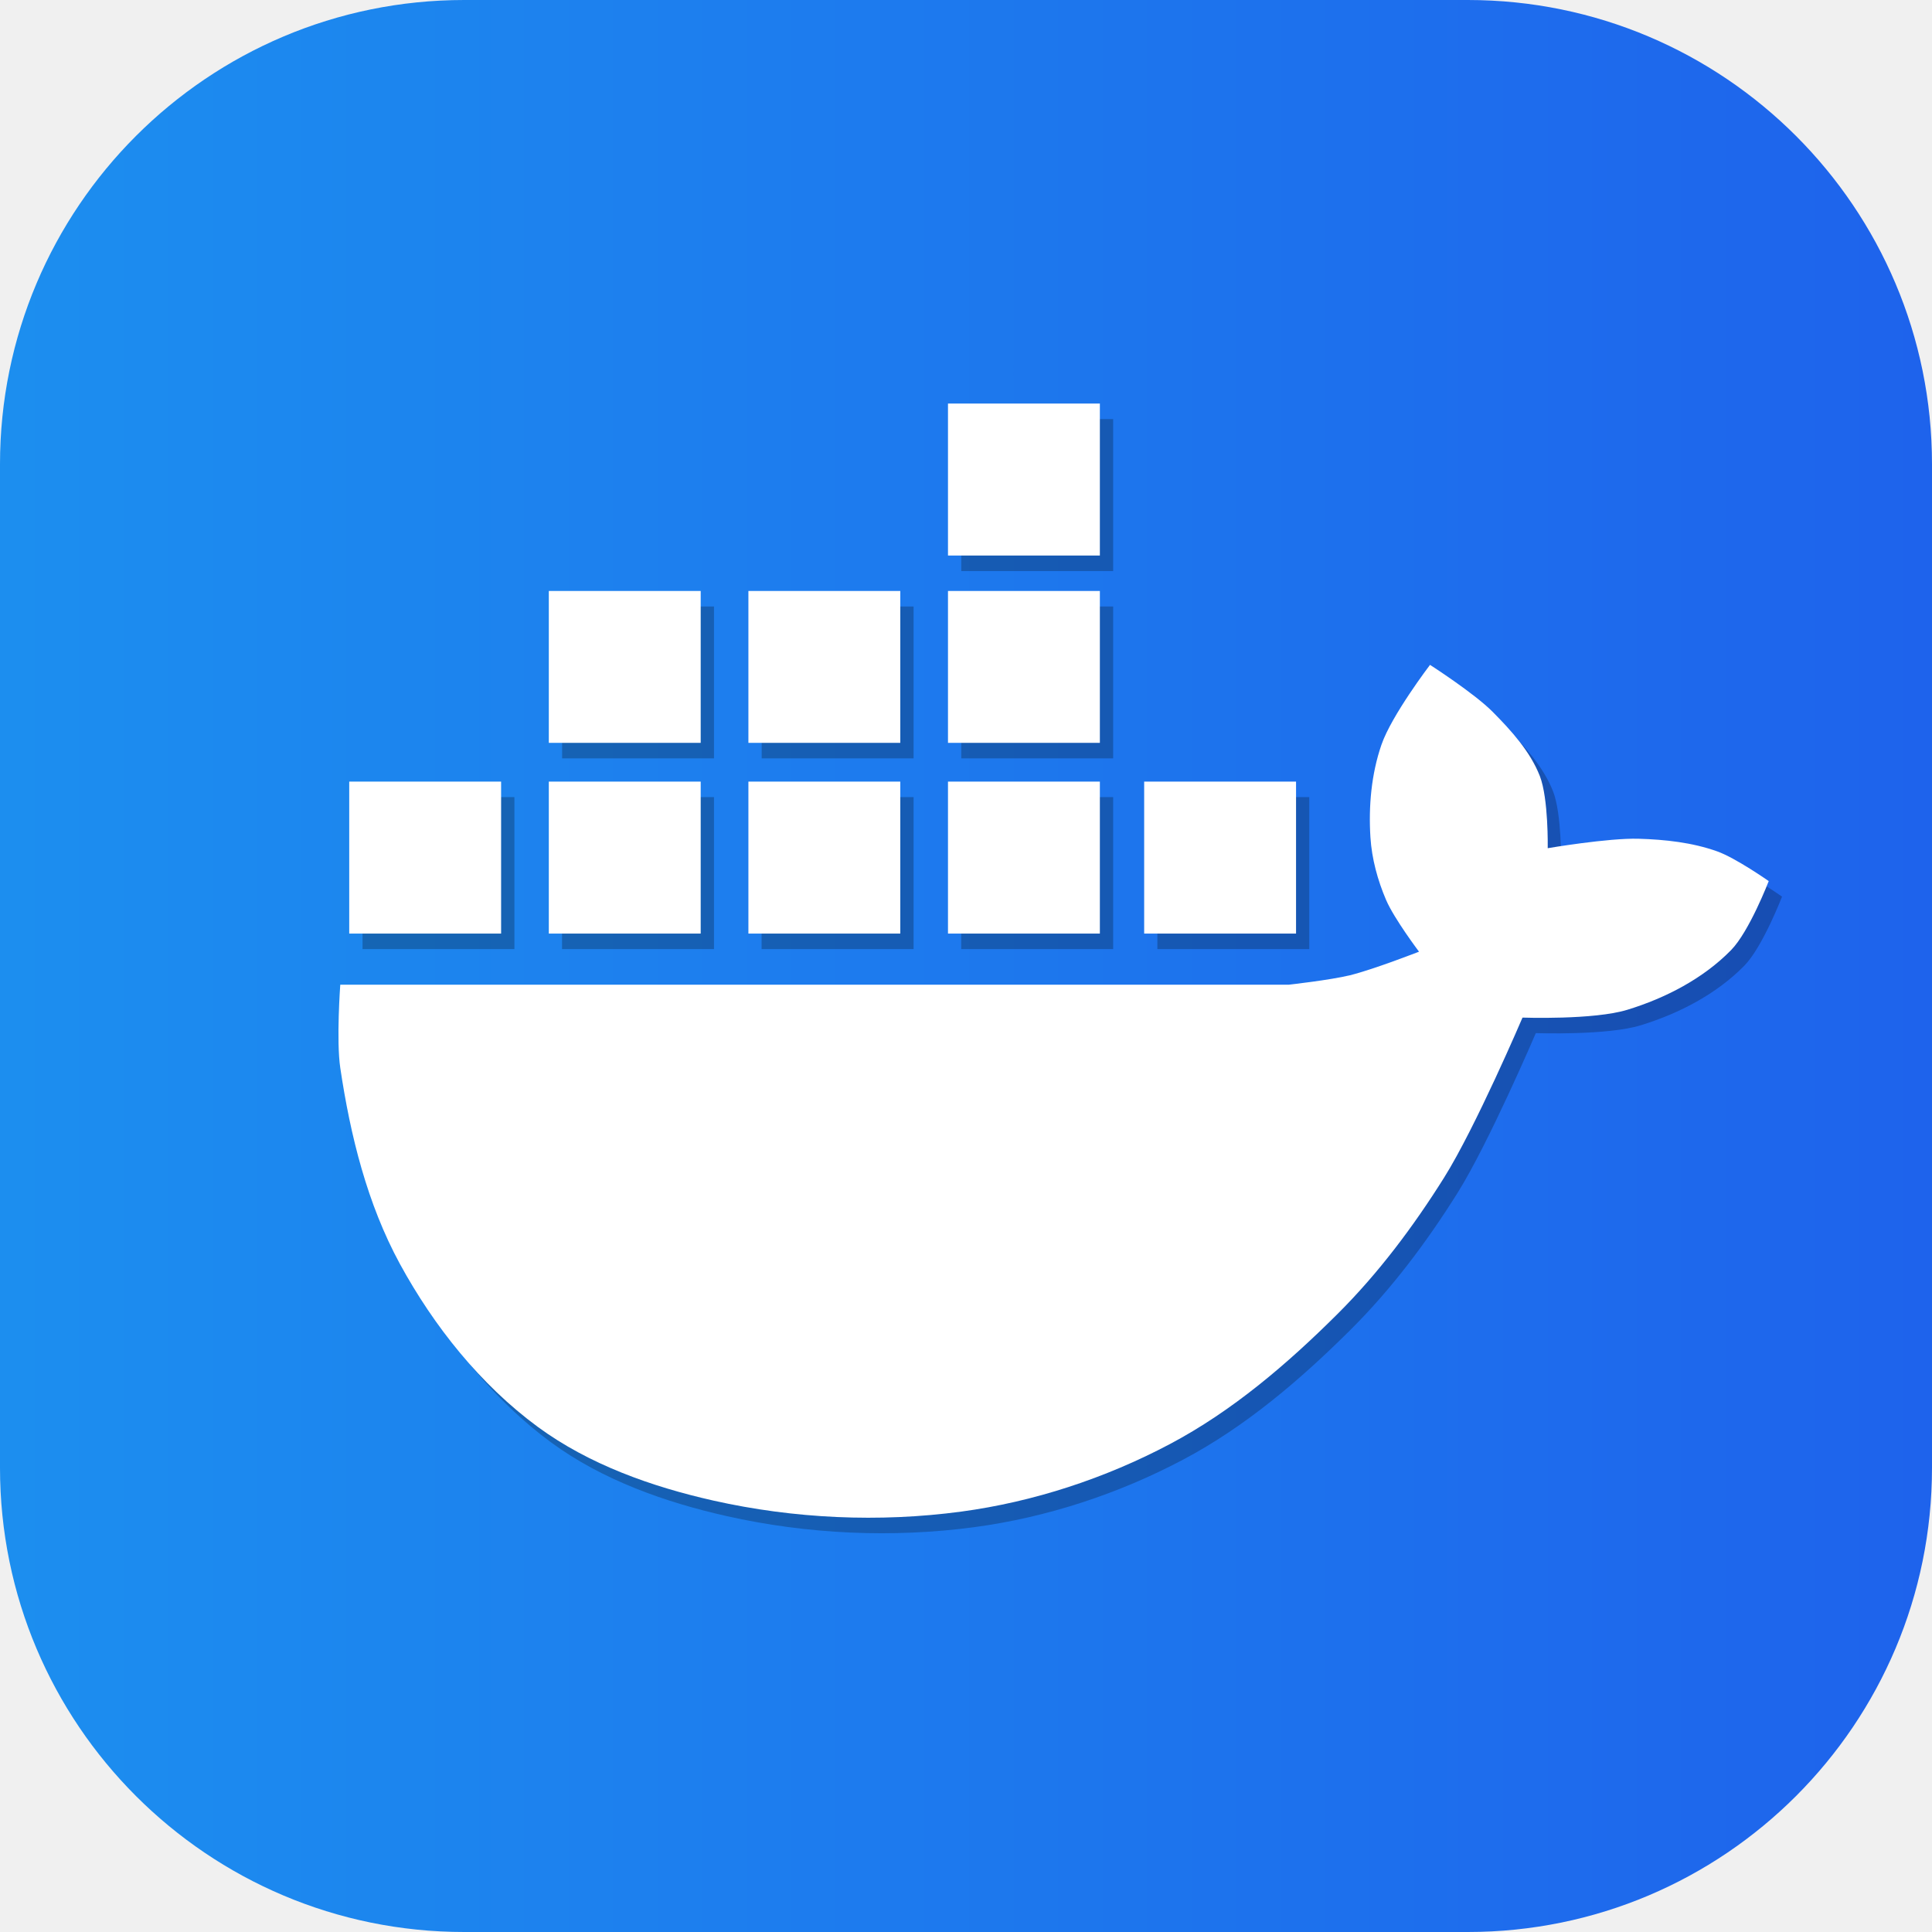
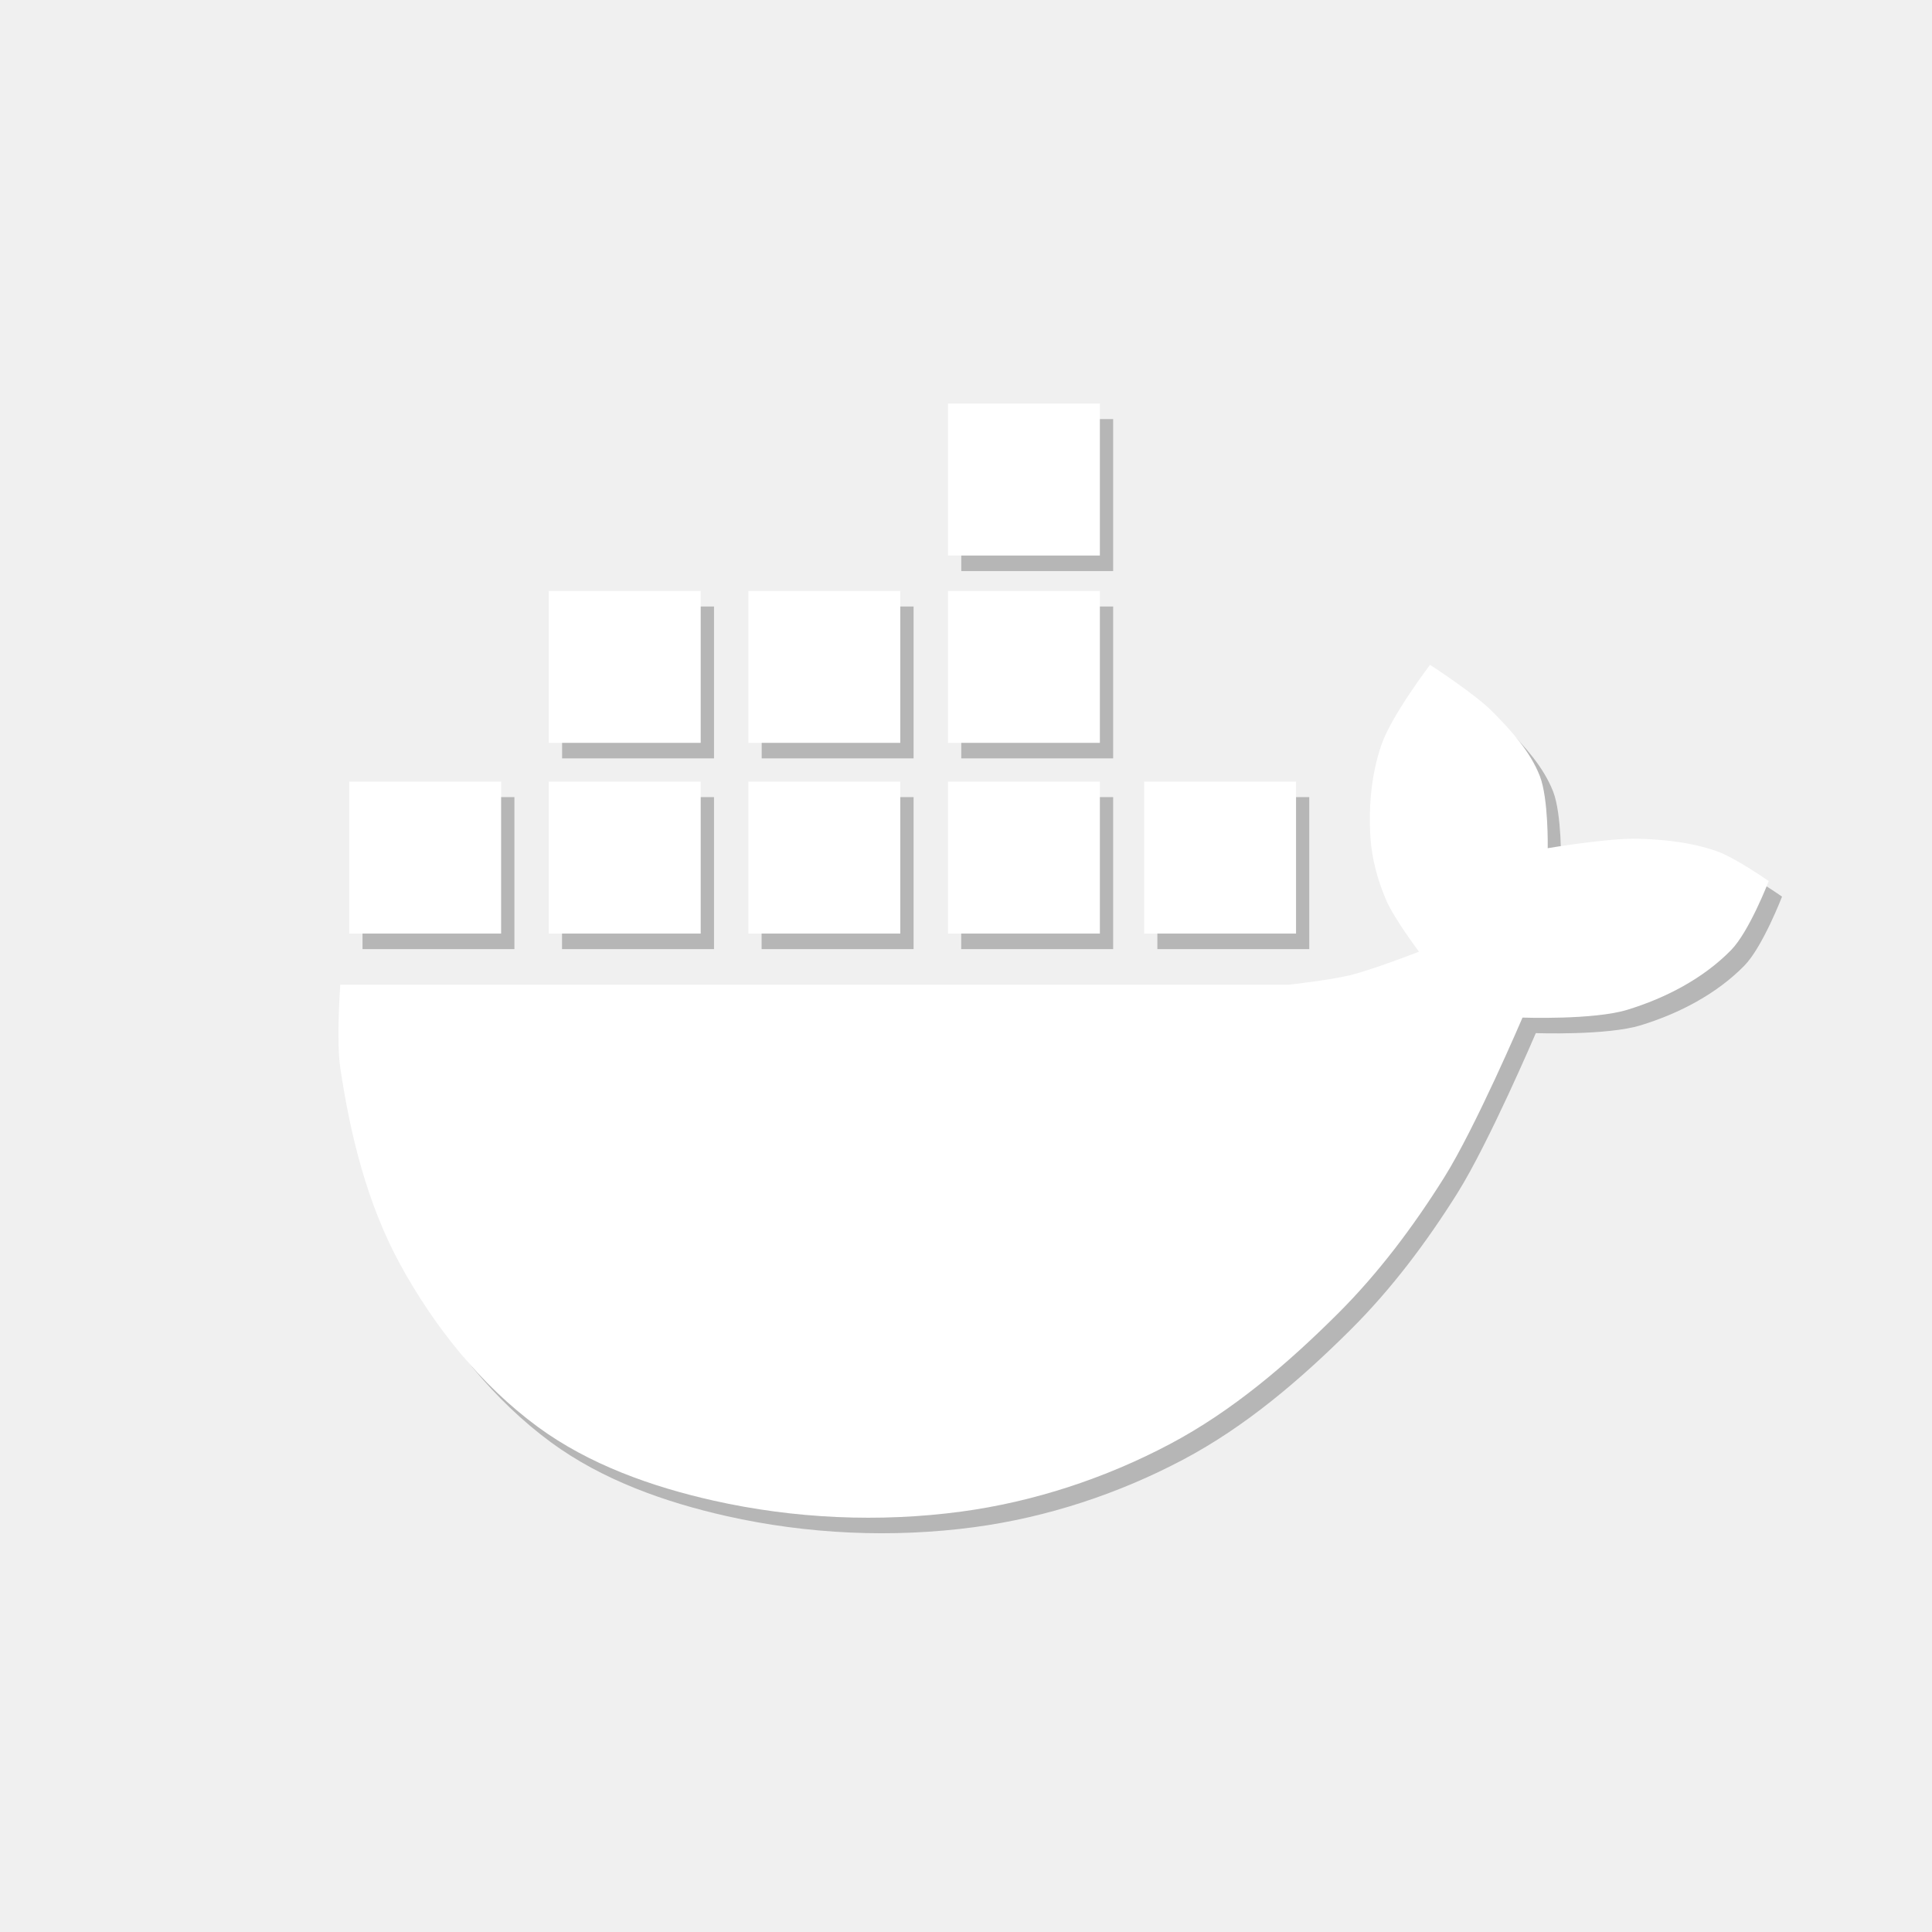
- <svg xmlns="http://www.w3.org/2000/svg" xmlns:xlink="http://www.w3.org/1999/xlink" width="75" height="75" viewBox="0 0 19.844 19.844" version="1.1" id="svg1" xml:space="preserve">
-   <defs id="defs1">
-     <linearGradient id="linearGradient10">
-       <stop style="stop-color:#1c8eef;stop-opacity:1;" offset="0" id="stop10" />
-       <stop style="stop-color:#1e63ec;stop-opacity:1;" offset="1" id="stop11" />
-     </linearGradient>
-     <linearGradient xlink:href="#linearGradient10" id="linearGradient11" x1="0.129" y1="9.824" x2="19.777" y2="9.824" gradientUnits="userSpaceOnUse" />
-   </defs>
+ <svg xmlns="http://www.w3.org/2000/svg" width="75" height="75" viewBox="0 0 19.844 19.844" version="1.1" id="svg1" xml:space="preserve">
+   <defs id="defs1" />
  <g id="layer1" style="fill:#ff0101;fill-opacity:1">
-     <rect style="fill:url(#linearGradient11);fill-opacity:1;stroke-width:0.599" id="base" width="19.844" height="19.844" x="0" y="0" ry="4.768" />
    <g id="g12" transform="translate(0.1366564,0.1594325)">
      <path style="fill:#000000;stroke-width:0.265;fill-opacity:0.245" d="M 13.238,10.114 H 3.495 c 0,0 -0.042,0.572 0,0.854 0.103,0.694 0.277,1.397 0.612,2.013 0.35,0.642 0.828,1.242 1.417,1.675 0.526,0.386 1.168,0.614 1.804,0.757 0.828,0.186 1.703,0.226 2.545,0.113 0.744,-0.1 1.479,-0.342 2.142,-0.693 0.643,-0.34 1.208,-0.824 1.723,-1.337 0.42,-0.418 0.78,-0.899 1.095,-1.401 0.324,-0.517 0.805,-1.643 0.805,-1.643 0,0 0.734,0.026 1.079,-0.081 0.391,-0.12 0.777,-0.32 1.063,-0.612 0.188,-0.192 0.387,-0.709 0.387,-0.709 0,0 -0.339,-0.238 -0.531,-0.306 -0.256,-0.091 -0.534,-0.121 -0.805,-0.129 -0.313,-0.009 -0.934,0.097 -0.934,0.097 0,0 0.009,-0.509 -0.081,-0.741 C 15.717,7.718 15.524,7.506 15.332,7.312 15.143,7.121 14.688,6.829 14.688,6.829 c 0,0 -0.395,0.518 -0.499,0.821 -0.104,0.302 -0.133,0.632 -0.113,0.95 0.014,0.221 0.074,0.441 0.161,0.644 0.083,0.193 0.338,0.531 0.338,0.531 0,0 -0.466,0.182 -0.709,0.242 -0.206,0.05 -0.628,0.097 -0.628,0.097 z" id="path11" />
      <path id="path12" style="fill:#000000;stroke-width:0.265;fill-opacity:0.245" d="M 9.737,4.145 V 5.706 H 11.297 V 4.145 Z M 5.637,6.07 V 7.63 H 7.197 V 6.07 Z m 2.05,0 V 7.63 H 9.247 V 6.07 Z m 2.05,0 V 7.63 H 11.297 V 6.07 Z M 3.587,8.028 V 9.589 H 5.147 V 8.028 Z m 2.049,0 V 9.589 H 7.197 V 8.028 Z m 2.05,0 V 9.589 H 9.247 V 8.028 Z m 2.05,0 V 9.589 H 11.297 V 8.028 Z m 2.015,0 V 9.589 h 1.56 V 8.028 Z" />
    </g>
    <g id="g11" style="fill:#ff0101;fill-opacity:1">
      <path style="fill:#ffffff;stroke-width:0.265" d="M 13.238,10.114 H 3.495 c 0,0 -0.042,0.572 0,0.854 0.103,0.694 0.277,1.397 0.612,2.013 0.35,0.642 0.828,1.242 1.417,1.675 0.526,0.386 1.168,0.614 1.804,0.757 0.828,0.186 1.703,0.226 2.545,0.113 0.744,-0.1 1.479,-0.342 2.142,-0.693 0.643,-0.34 1.208,-0.824 1.723,-1.337 0.42,-0.418 0.78,-0.899 1.095,-1.401 0.324,-0.517 0.805,-1.643 0.805,-1.643 0,0 0.734,0.026 1.079,-0.081 0.391,-0.12 0.777,-0.32 1.063,-0.612 0.188,-0.192 0.387,-0.709 0.387,-0.709 0,0 -0.339,-0.238 -0.531,-0.306 -0.256,-0.091 -0.534,-0.121 -0.805,-0.129 -0.313,-0.009 -0.934,0.097 -0.934,0.097 0,0 0.009,-0.509 -0.081,-0.741 C 15.717,7.718 15.524,7.506 15.332,7.312 15.143,7.121 14.688,6.829 14.688,6.829 c 0,0 -0.395,0.518 -0.499,0.821 -0.104,0.302 -0.133,0.632 -0.113,0.95 0.014,0.221 0.074,0.441 0.161,0.644 0.083,0.193 0.338,0.531 0.338,0.531 0,0 -0.466,0.182 -0.709,0.242 -0.206,0.05 -0.628,0.097 -0.628,0.097 z" id="path1" />
      <path id="rect1" style="fill:#ffffff;stroke-width:0.265" d="M 9.737 4.145 L 9.737 5.706 L 11.297 5.706 L 11.297 4.145 L 9.737 4.145 z M 5.637 6.07 L 5.637 7.63 L 7.197 7.63 L 7.197 6.07 L 5.637 6.07 z M 7.687 6.07 L 7.687 7.63 L 9.247 7.63 L 9.247 6.07 L 7.687 6.07 z M 9.737 6.07 L 9.737 7.63 L 11.297 7.63 L 11.297 6.07 L 9.737 6.07 z M 3.587 8.028 L 3.587 9.589 L 5.147 9.589 L 5.147 8.028 L 3.587 8.028 z M 5.637 8.028 L 5.637 9.589 L 7.197 9.589 L 7.197 8.028 L 5.637 8.028 z M 7.687 8.028 L 7.687 9.589 L 9.247 9.589 L 9.247 8.028 L 7.687 8.028 z M 9.737 8.028 L 9.737 9.589 L 11.297 9.589 L 11.297 8.028 L 9.737 8.028 z M 11.752 8.028 L 11.752 9.589 L 13.312 9.589 L 13.312 8.028 L 11.752 8.028 z " />
    </g>
  </g>
</svg>
